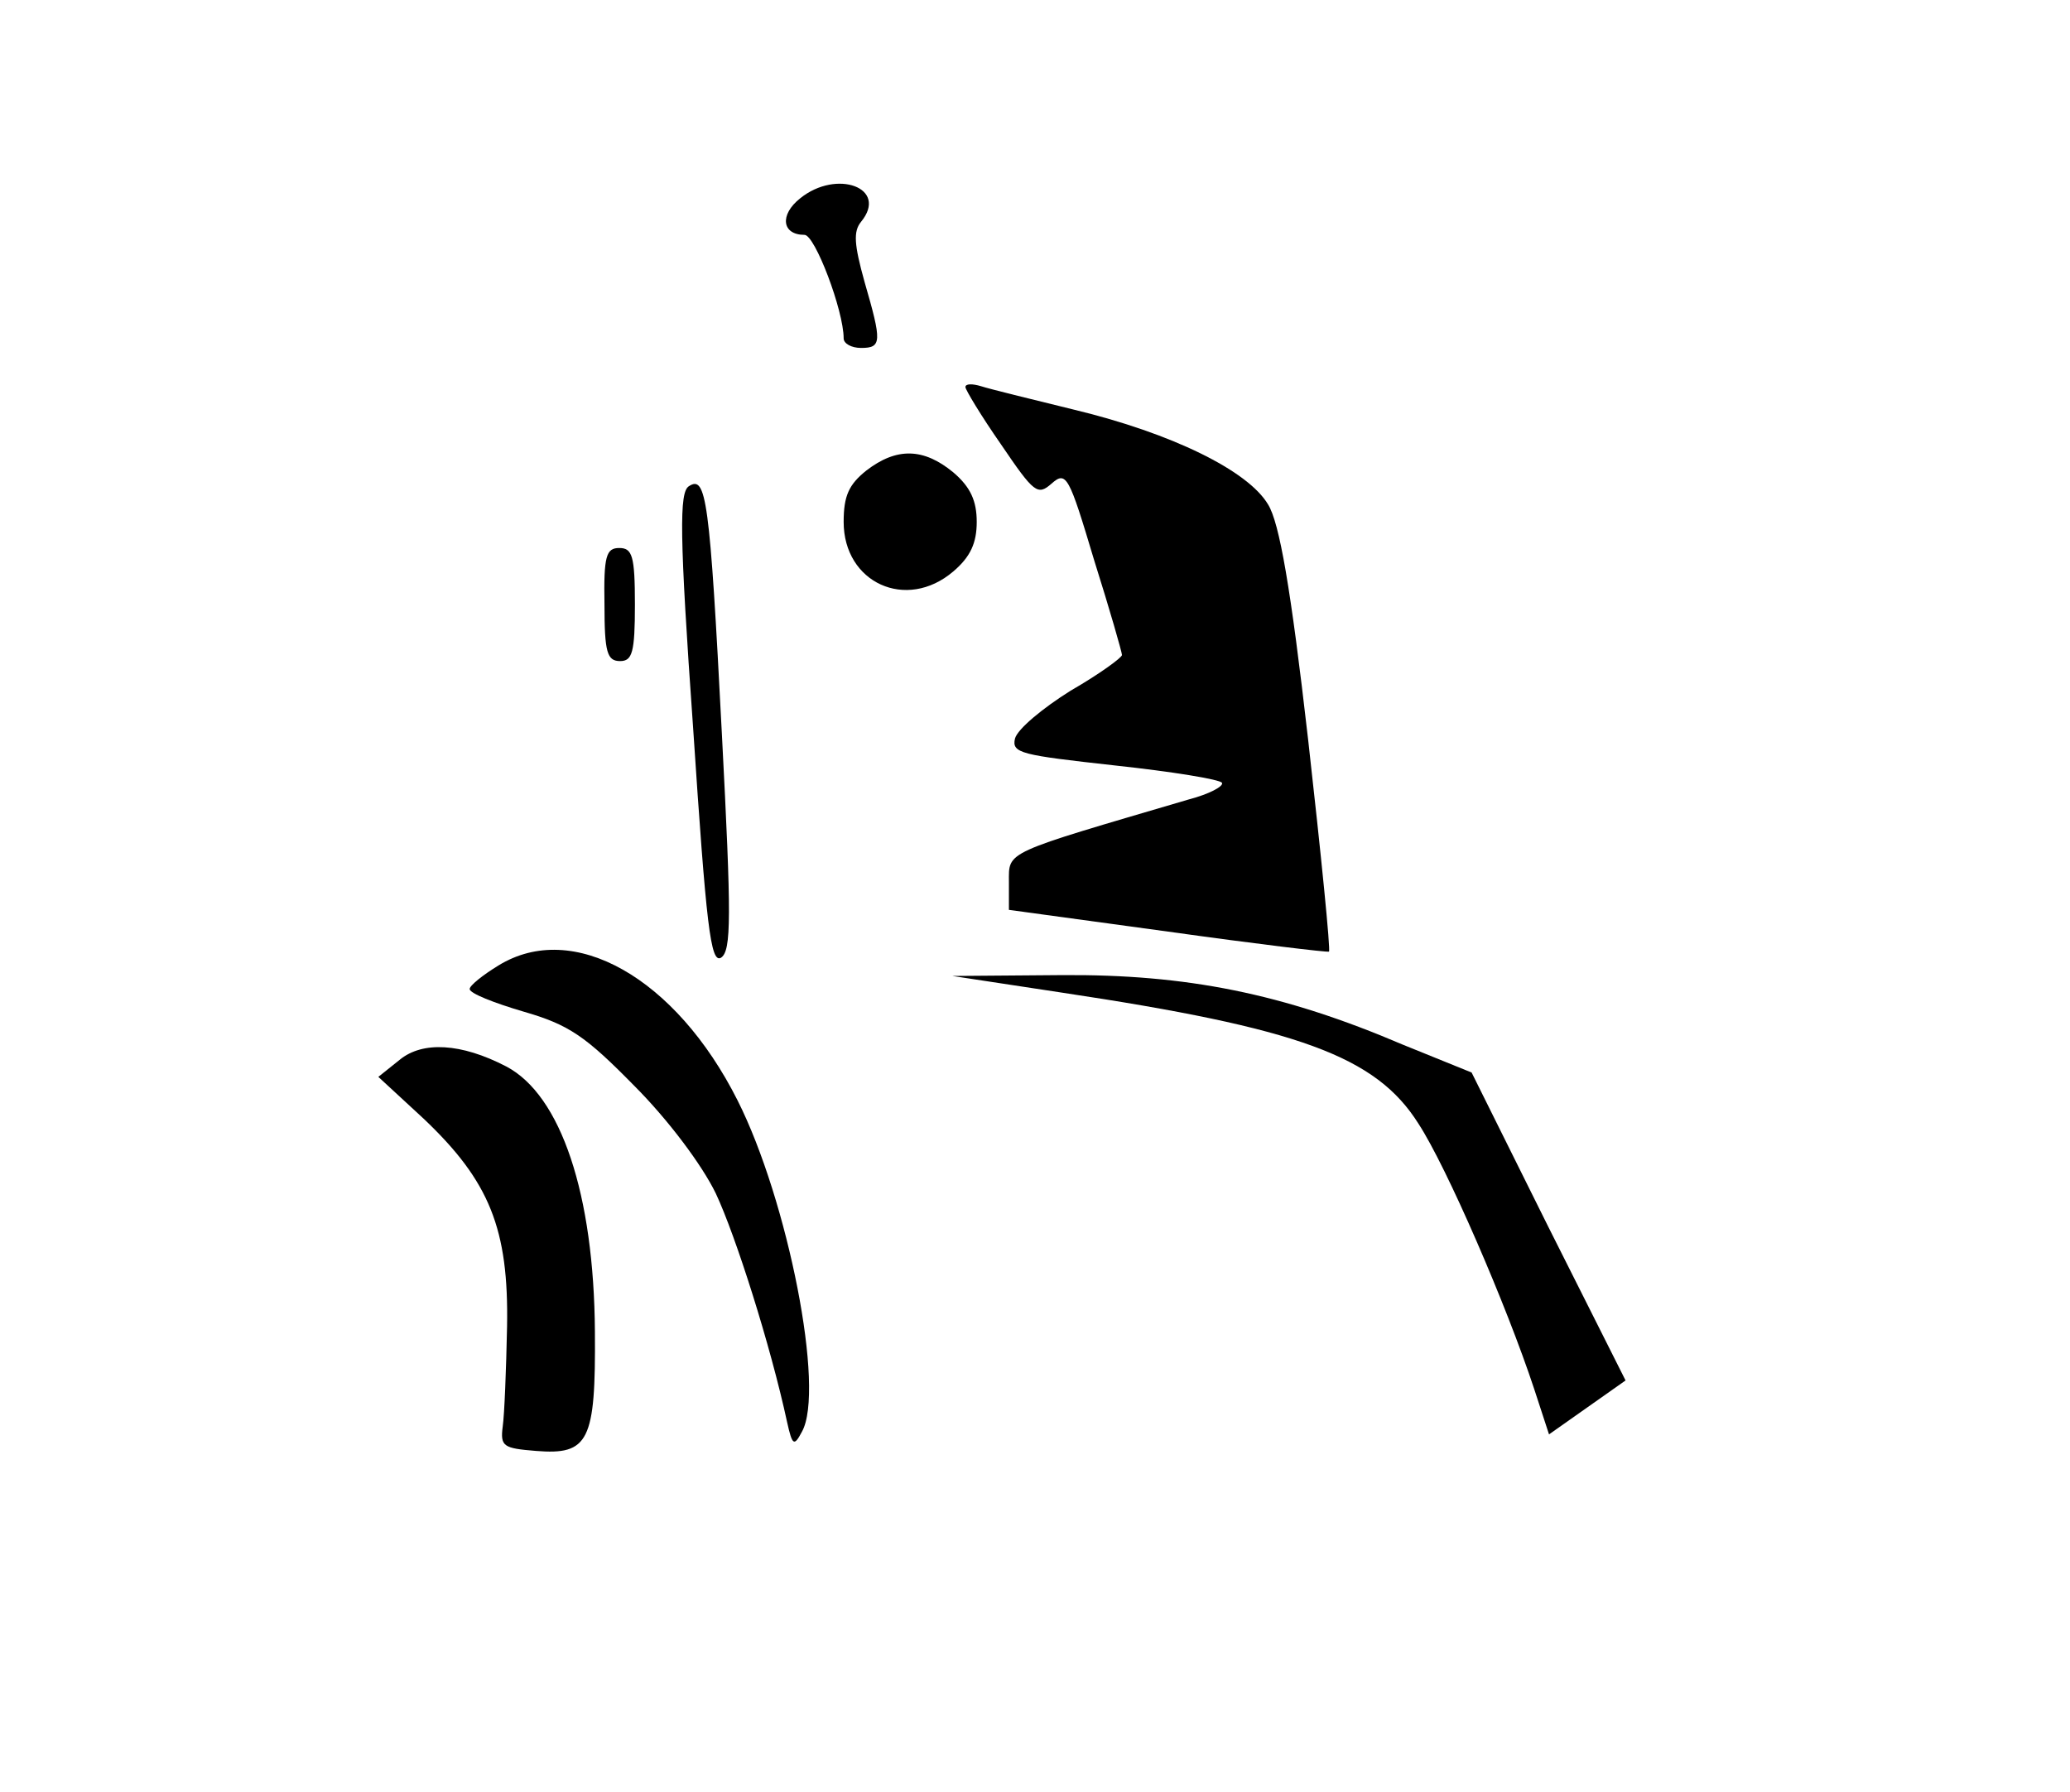
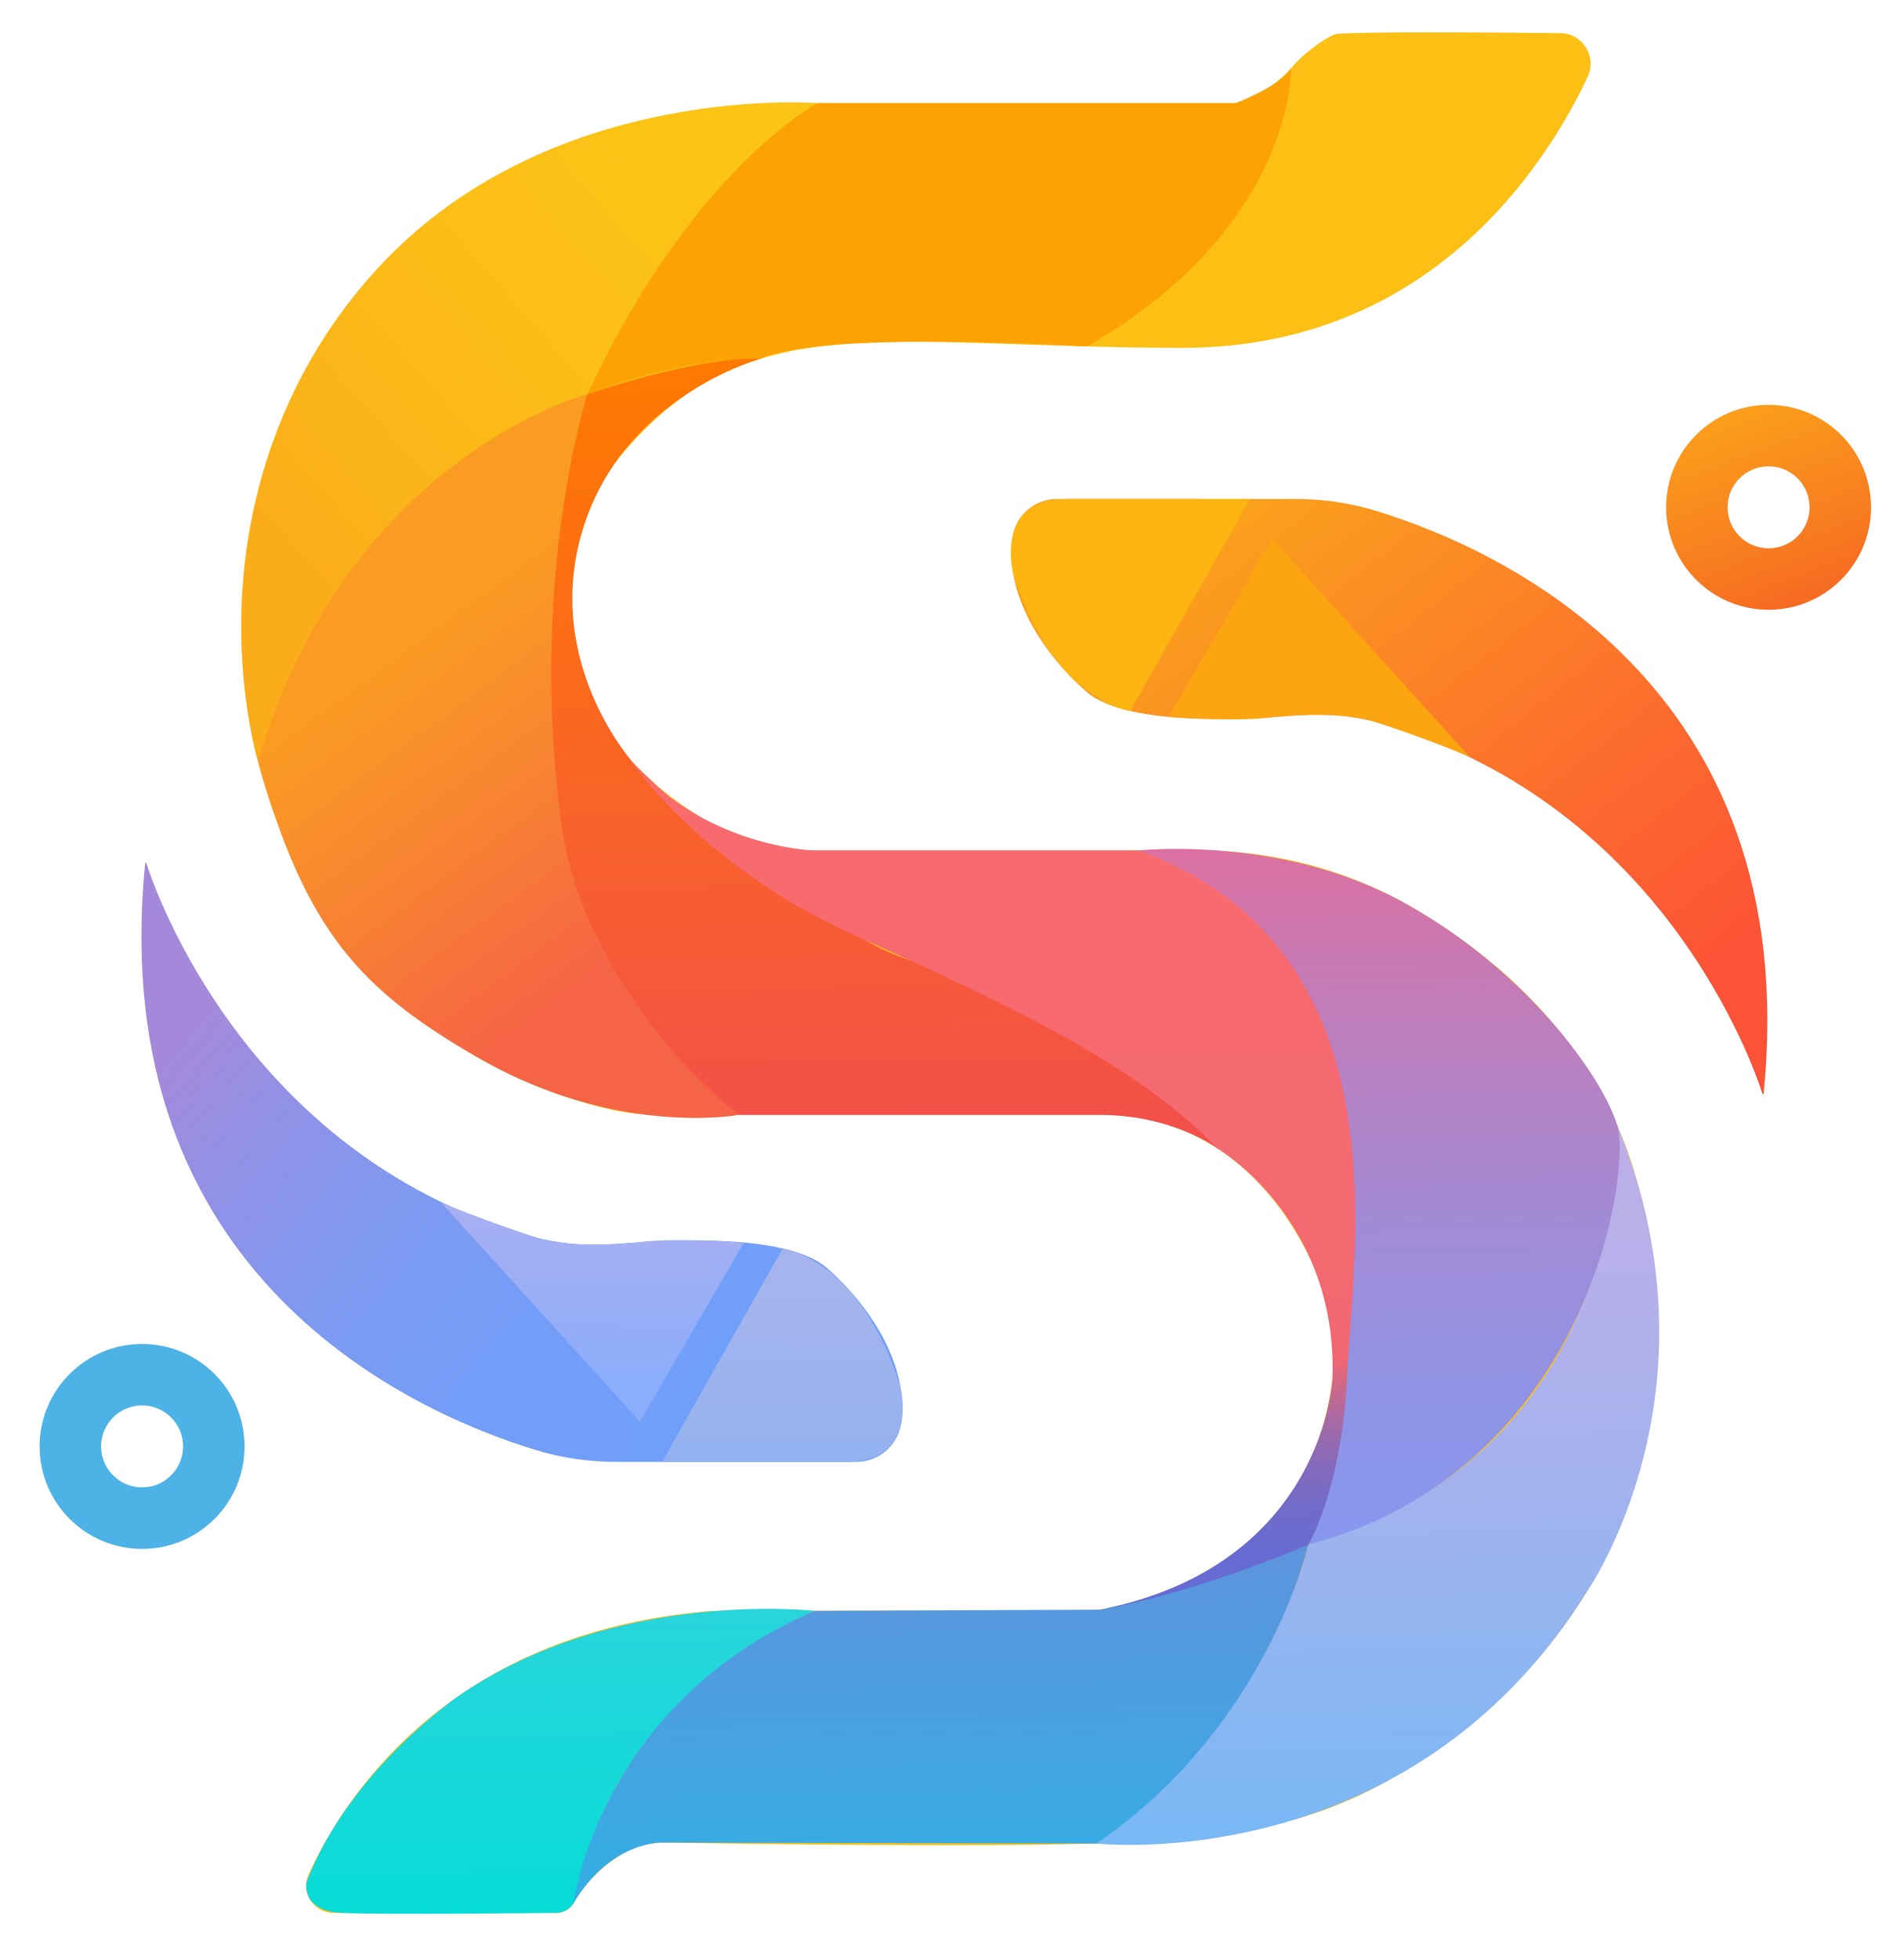
- <svg xmlns="http://www.w3.org/2000/svg" version="1.0" width="238pt" height="206pt" viewBox="0 0 238 206" preserveAspectRatio="xMidYMid meet">
-   <g transform="translate(0,206) scale(0.1,-0.1)" fill="#000000" stroke="none">
-     <path d="M920 1832 c-24 -19 -21 -42 5 -42 12 0 45 -87 45 -119 0 -6 9 -11 20 -11 24 0 24 7 4 76 -12 43 -13 58 -4 69 32 39 -28 61 -70 27z" />
-     <path d="M1110 1615 c0 -3 18 -33 41 -66 38 -56 42 -59 58 -45 17 15 20 9 49 -88 18 -57 32 -106 32 -109 0 -3 -26 -22 -59 -41 -32 -20 -61 -44 -64 -55 -4 -17 7 -19 115 -31 65 -7 121 -16 123 -20 2 -4 -15 -13 -38 -19 -214 -63 -207 -59 -207 -95 l0 -32 183 -25 c100 -14 183 -24 185 -23 2 1 -9 111 -24 244 -20 175 -33 249 -46 270 -23 39 -111 82 -223 109 -49 12 -98 24 -107 27 -10 3 -18 3 -18 -1z" />
-     <path d="M996 1519 c-20 -16 -26 -29 -26 -59 0 -70 72 -103 126 -57 20 17 27 33 27 57 0 24 -7 40 -27 57 -34 28 -65 29 -100 2z" />
-     <path d="M792 1501 c-11 -7 -11 -54 5 -279 15 -226 20 -270 32 -263 12 8 12 46 1 257 -14 272 -18 298 -38 285z" />
-     <path d="M695 1365 c0 -55 3 -65 18 -65 14 0 17 10 17 65 0 56 -3 65 -18 65 -15 0 -18 -9 -17 -65z" />
-     <path d="M573 950 c-18 -11 -33 -23 -33 -27 0 -5 28 -16 62 -26 52 -15 71 -28 127 -85 39 -39 78 -91 94 -124 23 -49 63 -175 82 -263 6 -27 8 -28 17 -11 27 48 -16 266 -74 381 -71 141 -189 208 -275 155z" />
-     <path d="M1220 919 c273 -41 362 -73 411 -151 32 -49 101 -208 133 -305 l17 -52 44 31 44 31 -89 177 -88 177 -79 32 c-138 59 -249 81 -392 80 l-126 -1 125 -19z" />
-     <path d="M460 842 l-25 -20 52 -48 c76 -72 98 -127 96 -239 -1 -49 -3 -101 -5 -115 -3 -23 1 -25 38 -28 61 -5 69 11 68 137 -1 158 -39 272 -102 305 -52 27 -96 29 -122 8z" />
+ <svg xmlns="http://www.w3.org/2000/svg" version="1.1" id="图层_1" x="0px" y="0px" viewBox="0 0 590 607" style="enable-background:new 0 0 590 607;" xml:space="preserve">
+   <style type="text/css">
+ 	.st0{fill:url(#SVGID_1_);}
+ 	.st1{fill:#FEB511;}
+ 	.st2{fill:#FDA510;}
+ 	.st3{fill:url(#SVGID_00000169535062372372305790000011607611960314406043_);}
+ 	.st4{fill:url(#SVGID_00000075883409663094768230000011096074205257277094_);}
+ 	.st5{fill:url(#SVGID_00000145020868085349002780000008427038447376084113_);}
+ 	.st6{fill:url(#SVGID_00000008142489433124938740000005329373502784713344_);}
+ 	.st7{fill:#4DB2E6;}
+ 	.st8{fill:#FCC014;}
+ 	.st9{fill:#FCA203;}
+ 	.st10{fill:url(#SVGID_00000121278684757994045380000001583794726547794092_);}
+ 	.st11{fill:url(#SVGID_00000022561990632336328980000008418289983325172142_);}
+ 	.st12{fill:url(#SVGID_00000091704719857912835970000007260331584586625687_);}
+ 	.st13{fill:url(#SVGID_00000173157177709822019990000007043151779121202349_);}
+ 	.st14{fill:none;stroke:#FF0000;stroke-miterlimit:10;}
+ 	.st15{fill:url(#SVGID_00000139290231607674492230000009432651834692548010_);}
+ 	.st16{fill:url(#SVGID_00000011015881540232604090000005802511011744671159_);}
+ 	.st17{fill:url(#SVGID_00000172400128027588508100000016449765717677836477_);}
+ 	.st18{fill:url(#SVGID_00000156557193302648674770000017013046082436093594_);}
+ </style>
+   <g>
+     <linearGradient id="SVGID_1_" gradientUnits="userSpaceOnUse" x1="382.59" y1="161.94" x2="507.531" y2="319.208">
+       <stop offset="0" style="stop-color:#FBA01C" />
+       <stop offset="0.65" style="stop-color:#FC6B2E" />
+       <stop offset="1" style="stop-color:#FC5336" />
+     </linearGradient>
+     <path class="st0" d="M327.57,154.61l73.96,0c8.4,0,16.76,1.21,24.8,3.66c37.16,11.34,132.96,53.17,120.16,180.63   c-0.02,0.18-0.28,0.23-0.33,0.06c-2.83-8.85-30.62-89.04-117.09-114.52c-9.07-2.67-18.57-3.58-27.99-2.76   c-18.2,1.58-52.62,2.99-64.51-7.41c-13.48-11.8-25.59-30.5-22.73-48.19C314.92,159.42,320.83,154.61,327.57,154.61z" />
+     <path class="st1" d="M387.34,154.61l-37.13,65.68c0,0-23.85-2.92-36.22-42.53c0,0-6.11-23.16,16.47-23.16   C353.03,154.61,387.34,154.61,387.34,154.61z" />
+     <path class="st2" d="M394.18,166.95l-32.04,55.18c0,0,21.78,1.7,33.08,0c0,0,19.57-1.98,29.84,1.24   c10.26,3.23,26.1,9.11,30.52,11.31L394.18,166.95z" />
+   </g>
+   <g>
+     <linearGradient id="SVGID_00000090997918091355749880000001122443287346369982_" gradientUnits="userSpaceOnUse" x1="214.796" y1="435.134" x2="67.588" y2="309.079">
+       <stop offset="0" style="stop-color:#709FF9" />
+       <stop offset="0.294" style="stop-color:#749DF7" />
+       <stop offset="0.558" style="stop-color:#7E99F0" />
+       <stop offset="0.809" style="stop-color:#9191E6" />
+       <stop offset="1" style="stop-color:#A489DA" />
+     </linearGradient>
+     <path style="fill:url(#SVGID_00000090997918091355749880000001122443287346369982_);" d="M265.32,452.96l-74.43,0   c-8.46,0-16.87-1.22-24.96-3.69c-37.4-11.42-133.81-53.51-120.93-181.79c0.02-0.19,0.28-0.24,0.34-0.06   c2.84,8.91,30.81,89.62,117.84,115.25c9.13,2.69,18.69,3.6,28.17,2.78c18.32-1.59,52.96-3,64.92,7.46   c13.57,11.87,25.75,30.7,22.88,48.5C278.05,448.12,272.1,452.96,265.32,452.96z" />
+     <linearGradient id="SVGID_00000070841356984553646060000010350530978141170837_" gradientUnits="userSpaceOnUse" x1="242.422" y1="453.144" x2="242.753" y2="386.854">
+       <stop offset="0" style="stop-color:#92B2EF" />
+       <stop offset="0.364" style="stop-color:#9CB3EE" />
+       <stop offset="0.849" style="stop-color:#A5B4ED" />
+     </linearGradient>
+     <path style="fill:url(#SVGID_00000070841356984553646060000010350530978141170837_);" d="M205.17,452.96l37.37-66.1   c0,0,24,2.93,36.46,42.8c0,0,6.15,23.3-16.58,23.3S205.17,452.96,205.17,452.96z" />
+     <linearGradient id="SVGID_00000107573940039413046620000005208870066034223013_" gradientUnits="userSpaceOnUse" x1="183.271" y1="425.845" x2="183.789" y2="322.291">
+       <stop offset="0" style="stop-color:#8CADFA" />
+       <stop offset="0.046" style="stop-color:#8FADF9" />
+       <stop offset="0.477" style="stop-color:#A7AFF2" />
+       <stop offset="0.743" style="stop-color:#B0B0F0" />
+     </linearGradient>
+     <path style="fill:url(#SVGID_00000107573940039413046620000005208870066034223013_);" d="M198.29,440.54L230.53,385   c0,0-21.92-1.71-33.29,0c0,0-19.7,2-30.03-1.25c-10.33-3.25-26.27-9.17-30.72-11.39L198.29,440.54z" />
+   </g>
+   <linearGradient id="SVGID_00000131330526834972606040000014574938184544437399_" gradientUnits="userSpaceOnUse" x1="537.08" y1="127.941" x2="559.37" y2="187.415">
+     <stop offset="0" style="stop-color:#FB9E1B" />
+     <stop offset="0.554" style="stop-color:#F8821F" />
+     <stop offset="1" style="stop-color:#F66922" />
+   </linearGradient>
+   <path style="fill:url(#SVGID_00000131330526834972606040000014574938184544437399_);" d="M548.04,125.44  c-17.53,0-31.75,14.21-31.75,31.75c0,17.53,14.21,31.75,31.75,31.75s31.75-14.21,31.75-31.75  C579.79,139.65,565.58,125.44,548.04,125.44z M548.04,169.89c-7.01,0-12.7-5.69-12.7-12.7s5.69-12.7,12.7-12.7  c7.01,0,12.7,5.69,12.7,12.7S555.06,169.89,548.04,169.89z" />
+   <path class="st7" d="M44.03,416.43c-17.53,0-31.75,14.21-31.75,31.75c0,17.53,14.21,31.75,31.75,31.75s31.75-14.21,31.75-31.75  C75.78,430.64,61.57,416.43,44.03,416.43z M44.03,460.87c-7.01,0-12.7-5.69-12.7-12.7s5.69-12.7,12.7-12.7s12.7,5.69,12.7,12.7  S51.05,460.87,44.03,460.87z" />
+   <g>
+     <path class="st8" d="M414.6,10.46c12.33-0.73,48.71-0.42,68.92-0.19c6.94,0.08,11.4,7.31,8.44,13.59   c-12.58,26.69-48.52,83.92-125.51,83.92c-93.23,0-135.22-14.13-175.19,34.7c-7.93,9.68-13.16,21.29-14.61,33.72   c-2.49,21.31,1.82,54.28,42.65,78.32c9.97,5.87,21.35,8.97,32.92,8.97h119.14c23.56,0,46.75,6.13,67.04,18.11   c26.52,15.65,58.24,42.78,69.42,86.39c0,0,36.57,113.36-73.38,181.18c-13.97,8.62-29.42,14.53-45.59,17.4   c-10.06,1.79-23.07,3.48-38.8,4.26c-36.41,1.82-126.36,0.41-145.98,0.07c-3.04-0.05-6.02,0.65-8.71,2.06   c-4.86,2.54-12.34,7.65-17.73,16.84c-1.05,1.79-2.97,2.9-5.05,2.9l-69.26,0c-6.17,0-10.22-6.38-7.65-11.99   c10.77-23.51,42.92-74.03,122.25-81.34c2.02-0.19,4.06-0.26,6.09-0.26H334c5.25,0,10.48-0.63,15.57-1.96   c18.54-4.86,57.59-20.87,63.34-70.28c1.21-10.36-0.14-20.9-4.1-30.55c-6.83-16.67-22.12-42.46-52.98-49.54   c-4.14-0.95-8.39-1.34-12.64-1.34H204.21c-4.98,0-9.93-0.53-14.79-1.62c-21.45-4.81-75.67-22.79-101.62-84.43   c-32.78-77.86-4.1-180.3,88.1-215.14c0,0,30.73-12.29,69.66-12.29s137.28,0,137.28,0s9.25-1.85,17.2-10.82c1-1.13,2-2.23,3.1-3.25   C406.24,15.01,412.23,10.59,414.6,10.46z" />
+     <path class="st9" d="M400.04,21.15c0,0,1.42,48.89-63.21,86.2c0,0-82.09-5.17-101.02,3.78c0,0-20.98-1.3-53.76,10.99   c0,0,17.64-65.57,71.31-90.15h129.48C382.85,31.97,396.75,26.73,400.04,21.15z" />
+     <linearGradient id="SVGID_00000090274882765984434930000010933301832613617806_" gradientUnits="userSpaceOnUse" x1="270.665" y1="110.51" x2="274.542" y2="357.693">
+       <stop offset="0" style="stop-color:#FF7900" />
+       <stop offset="0.32" style="stop-color:#FC6D15" />
+       <stop offset="0.976" style="stop-color:#F34F4A" />
+       <stop offset="1" style="stop-color:#F34E4C" />
+     </linearGradient>
+     <path style="fill:url(#SVGID_00000090274882765984434930000010933301832613617806_);" d="M235.82,111.13   c0,0-42.38,11.28-55.17,52.74c-12.78,41.41,15.77,72.74,15.77,72.74s26.05,27.27,69.64,53.52c47.53,28.62,50.96-22.62,111.51,65.94   c0,0-13.7-10.62-36.99-10.62c-23.3,0-111.62,0-111.62,0S179,310,173.37,261.15c-5.62-48.77-8.73-115.47,8.68-139.03   C182.05,122.12,215.82,110.38,235.82,111.13z" />
+     <linearGradient id="SVGID_00000046333828717796345070000000614684325357434008_" gradientUnits="userSpaceOnUse" x1="424.74" y1="349.704" x2="428.203" y2="570.441">
+       <stop offset="0" style="stop-color:#BEAFE8" />
+       <stop offset="0.216" style="stop-color:#B6B0EA" />
+       <stop offset="0.56" style="stop-color:#9FB3EE" />
+       <stop offset="0.985" style="stop-color:#79B8F5" />
+       <stop offset="1" style="stop-color:#78B8F5" />
+     </linearGradient>
+     <path style="fill:url(#SVGID_00000046333828717796345070000000614684325357434008_);" d="M405.38,478.63   c-0.18,0.45-7.17,42-65.62,92.6c0,0,96.57,10.88,151.78-77.74c0,0,43.76-62.02,9.53-144.98   C501.08,348.51,505.78,449.95,405.38,478.63z" />
+     <linearGradient id="SVGID_00000037681181268341920580000010345578718385516189_" gradientUnits="userSpaceOnUse" x1="173.013" y1="499.503" x2="174.475" y2="592.674">
+       <stop offset="0" style="stop-color:#28D5DB" />
+       <stop offset="0.258" style="stop-color:#1FD7DA" />
+       <stop offset="1" style="stop-color:#07DCD6" />
+     </linearGradient>
+     <path style="fill:url(#SVGID_00000037681181268341920580000010345578718385516189_);" d="M252.47,499.12c0,0-61.7-7-110.11,26.21   c0,0-34.05,23.05-47.37,57.84c0,0-1.93,8.87,10.81,9.53c12.74,0.67,66.8,0,66.8,0s3.71,0.07,5.56-3.73   C180,585.18,183.57,531.9,252.47,499.12z" />
+     <linearGradient id="SVGID_00000051355500567046607590000015016139984001685131_" gradientUnits="userSpaceOnUse" x1="114.222" y1="167.691" x2="203.349" y2="288.206">
+       <stop offset="0.201" style="stop-color:#FB9C22" />
+       <stop offset="0.575" style="stop-color:#F88431" />
+       <stop offset="1" style="stop-color:#F56445" />
+     </linearGradient>
+     <path style="fill:url(#SVGID_00000051355500567046607590000015016139984001685131_);" d="M182.05,122.12   c0,0-18.37,56.94-8.15,132.56c1.48,10.93,4.51,21.58,9.14,31.59c7.46,16.12,21.56,39.8,45.91,59.18c0,0-37.49,7.04-80.27-17.42   c-37.23-21.28-54.04-39.75-68.73-92.1C79.95,235.94,100.1,142.61,182.05,122.12z" />
+     <path class="st14" d="M196.42,236.61" />
+     <linearGradient id="SVGID_00000078735142803727346510000001162693704207462053_" gradientUnits="userSpaceOnUse" x1="426.668" y1="262.029" x2="430.06" y2="478.245">
+       <stop offset="0" style="stop-color:#DC70A1" />
+       <stop offset="0.216" style="stop-color:#C27CB8" />
+       <stop offset="0.542" style="stop-color:#A28BD5" />
+       <stop offset="0.815" style="stop-color:#8E94E7" />
+       <stop offset="1" style="stop-color:#8797EE" />
+     </linearGradient>
+     <path style="fill:url(#SVGID_00000078735142803727346510000001162693704207462053_);" d="M352.95,263.5c0,0,43.64-4.74,81.5,15.87   s61.9,53.74,66.63,69.14c4.72,15.4-9.74,107.5-95.69,130.13l6.04-24.91l3.04-21.31l-5.13-83.9l-32.93-50.05L352.95,263.5z" />
+     <linearGradient id="SVGID_00000134943519018368046120000014047002967124230034_" gradientUnits="userSpaceOnUse" x1="305.933" y1="232.395" x2="310.118" y2="499.232">
+       <stop offset="0" style="stop-color:#F86C6F" />
+       <stop offset="0.712" style="stop-color:#F36770" />
+       <stop offset="0.735" style="stop-color:#D86882" />
+       <stop offset="0.77" style="stop-color:#B5699B" />
+       <stop offset="0.807" style="stop-color:#976AAF" />
+       <stop offset="0.846" style="stop-color:#816ABF" />
+       <stop offset="0.889" style="stop-color:#716BCA" />
+       <stop offset="0.936" style="stop-color:#676BD1" />
+       <stop offset="1" style="stop-color:#646BD3" />
+     </linearGradient>
+     <path style="fill:url(#SVGID_00000134943519018368046120000014047002967124230034_);" d="M194.19,234.15   c0,0,22.4,33.86,69.59,55.17s87.97,39.94,113.25,66.4c0,0,37.37,21.47,35.89,71.15c0,0-2.24,58.05-72.05,71.88l49.26-5.45   l15.27-14.66c0,0,10.61-17.3,12.13-53.83s18.53-130.81-64.56-161.3H252.22C252.22,263.5,217.46,262.69,194.19,234.15z" />
+     <linearGradient id="SVGID_00000159442106896535002090000017918611391304416387_" gradientUnits="userSpaceOnUse" x1="290.67" y1="480.432" x2="292.357" y2="588.007">
+       <stop offset="0" style="stop-color:#5D93DD" />
+       <stop offset="0.514" style="stop-color:#48A1E1" />
+       <stop offset="1" style="stop-color:#31B0E5" />
+     </linearGradient>
+     <path style="fill:url(#SVGID_00000159442106896535002090000017918611391304416387_);" d="M405.38,478.63c0,0-12.4,56.11-65.62,92.6   l-133.95-0.3c0,0-16.19-1.08-28.17,18.88c0,0,7.97-62,74.83-90.68l88.38-0.37C340.86,498.75,366.45,495.02,405.38,478.63z" />
+     <linearGradient id="SVGID_00000004523776295932600290000004152135880987163065_" gradientUnits="userSpaceOnUse" x1="88.202" y1="168.019" x2="222.385" y2="50.282">
+       <stop offset="0" style="stop-color:#FBAC1B" />
+       <stop offset="0.143" style="stop-color:#FBB21A" />
+       <stop offset="0.596" style="stop-color:#FCBF16" />
+       <stop offset="1" style="stop-color:#FCC415" />
+     </linearGradient>
+     <path style="fill:url(#SVGID_00000004523776295932600290000004152135880987163065_);" d="M182.05,122.12   c0,0-74.33,19.33-102.1,113.82c0,0-23.2-75.76,29.32-143.62s144.09-60.35,144.09-60.35S214.5,52.34,182.05,122.12z" />
  </g>
</svg>
